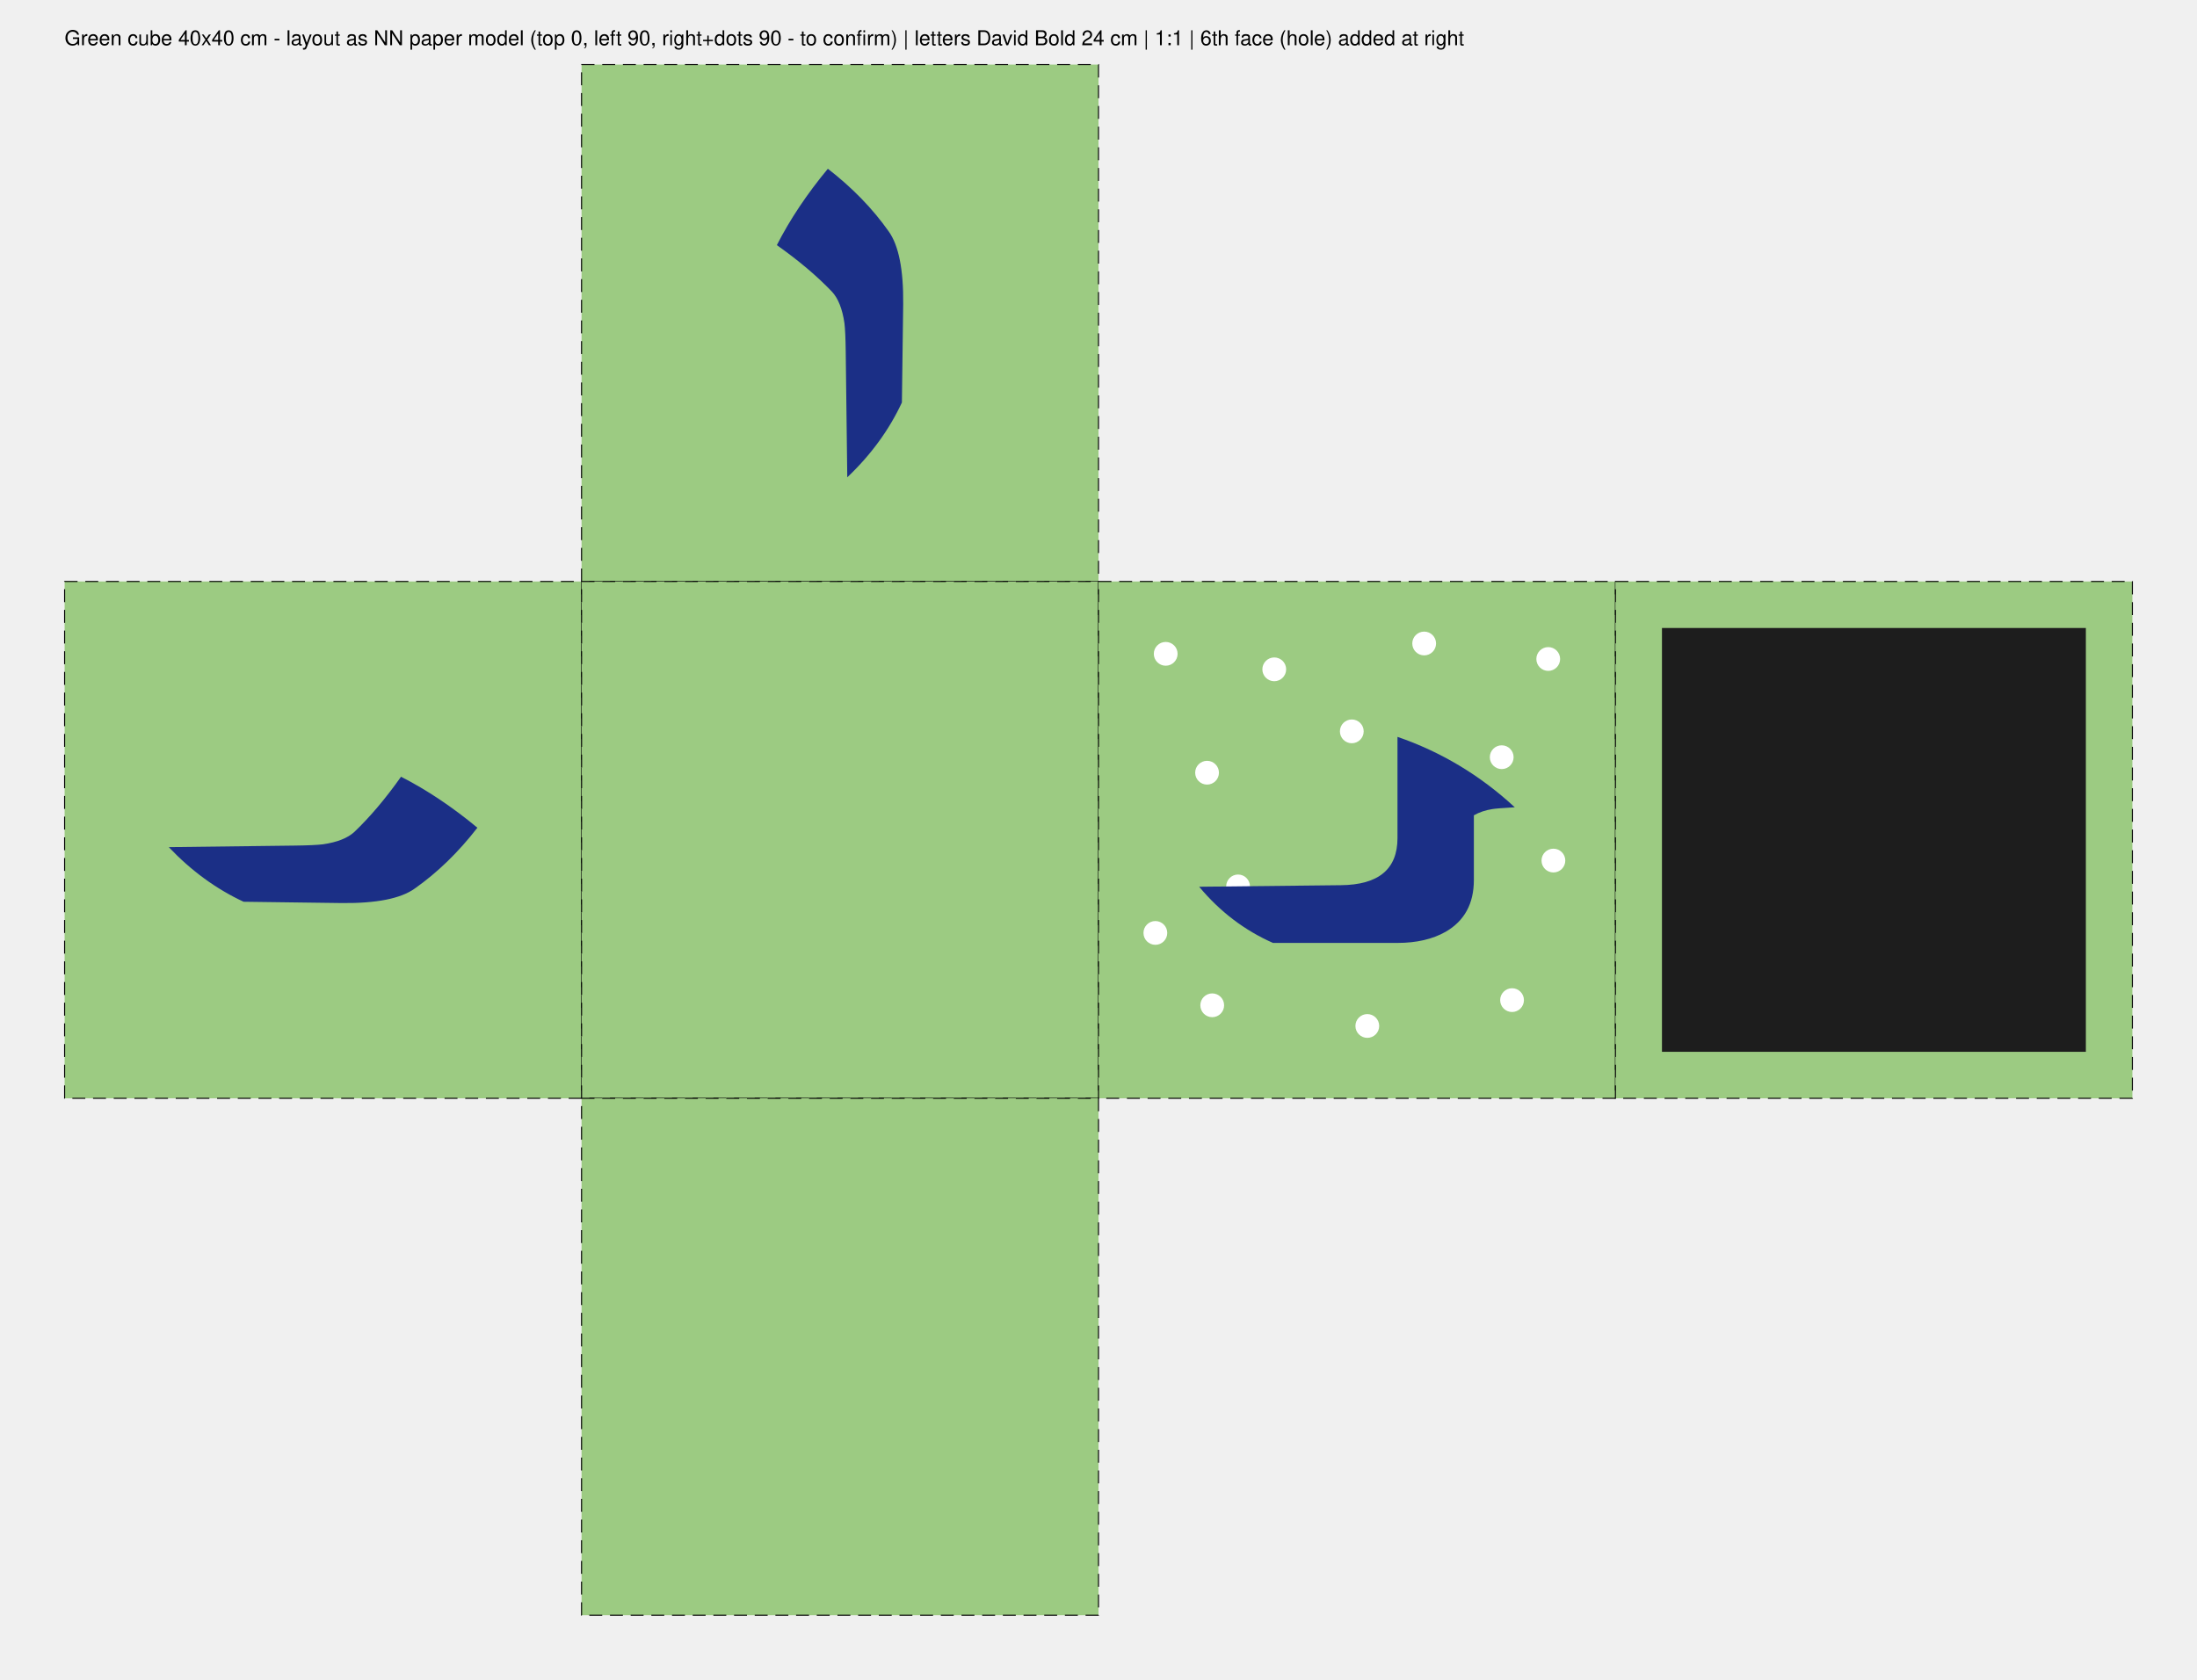
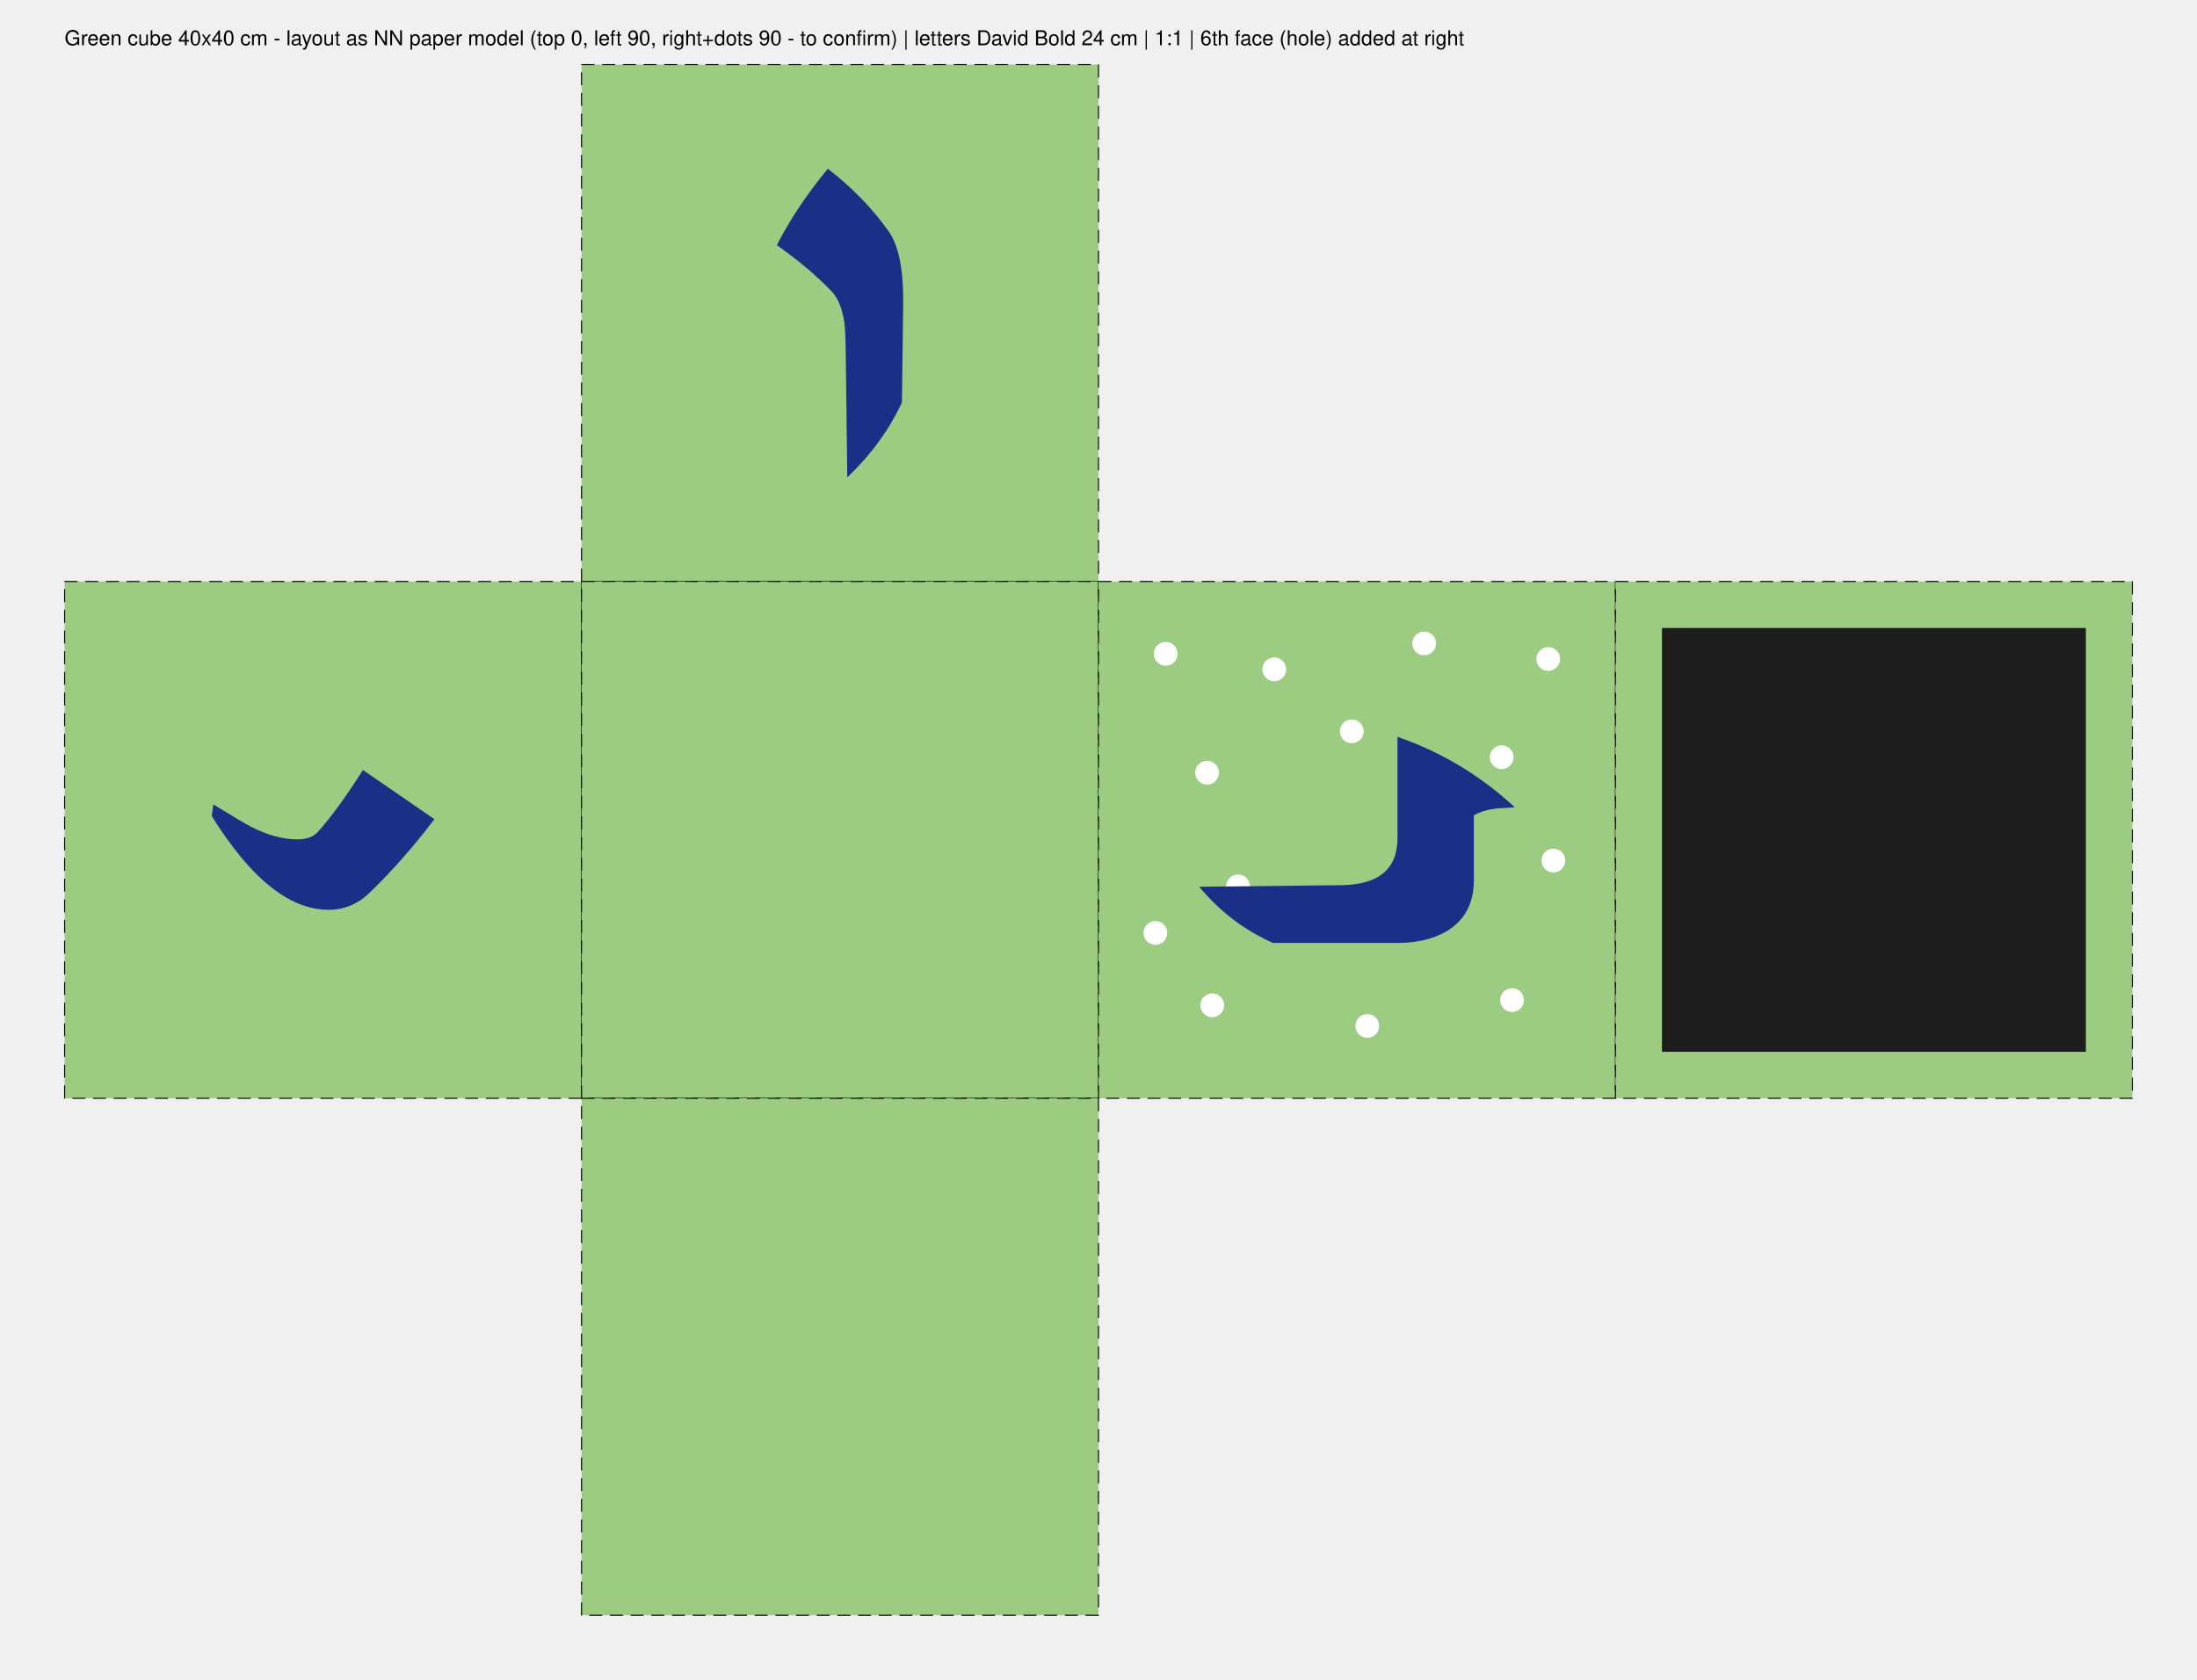
<svg xmlns="http://www.w3.org/2000/svg" width="170cm" height="130cm" viewBox="0 0 170 130">
  <rect x="45" y="5" width="40" height="40" fill="#9ccb82" stroke="#000" stroke-width="0.08" stroke-dasharray="1 0.6" />
  <path d="M492 616 487 236Q413 77 276 -53L270 434Q269 511 265 543Q253 625 217 664Q130 755 4 844Q80 993 201 1139Q343 1029 436 897Q494 816 492 616Z" fill="#1b2f86" transform="translate(65.000 25.000) rotate(0) scale(0.020033 -0.020033) translate(-248.03 -543.00)" />
  <rect x="5" y="45" width="40" height="40" fill="#9ccb82" stroke="#000" stroke-width="0.08" stroke-dasharray="1 0.6" />
-   <path d="M492 616 487 236Q413 77 276 -53L270 434Q269 511 265 543Q253 625 217 664Q130 755 4 844Q80 993 201 1139Q343 1029 436 897Q494 816 492 616Z" fill="#1b2f86" transform="translate(25.000 65.000) rotate(90) scale(0.020033 -0.020033) translate(-248.03 -543.00)" />
+   <path d="M614 719Q614 493 252 268L207 274Q281 395 294 421Q342 516 342 598Q342 652 313 678Q227 755 74 852L264 1128Q421 1009 549 877Q614 809 614 719Z" fill="#1b2f86" transform="translate(25.000 65.000) rotate(90) scale(0.020033 -0.020033) translate(-344.00 -698.00)" />
  <rect x="45" y="45" width="40" height="40" fill="#9ccb82" stroke="#000" stroke-width="0.08" stroke-dasharray="1 0.6" />
  <rect x="85" y="45" width="40" height="40" fill="#9ccb82" stroke="#000" stroke-width="0.08" stroke-dasharray="1 0.6" />
  <circle cx="119.80" cy="51.00" r="0.92" fill="#fff" />
  <circle cx="110.20" cy="49.80" r="0.92" fill="#fff" />
  <circle cx="98.60" cy="51.80" r="0.92" fill="#fff" />
  <circle cx="90.20" cy="50.60" r="0.92" fill="#fff" />
  <circle cx="116.20" cy="58.60" r="0.92" fill="#fff" />
  <circle cx="104.60" cy="56.60" r="0.92" fill="#fff" />
  <circle cx="93.40" cy="59.80" r="0.92" fill="#fff" />
  <circle cx="120.20" cy="66.60" r="0.92" fill="#fff" />
  <circle cx="111.80" cy="69.40" r="0.92" fill="#fff" />
  <circle cx="95.80" cy="68.60" r="0.92" fill="#fff" />
  <circle cx="89.40" cy="72.20" r="0.92" fill="#fff" />
  <circle cx="117.00" cy="77.40" r="0.92" fill="#fff" />
  <circle cx="105.80" cy="79.40" r="0.92" fill="#fff" />
  <circle cx="93.80" cy="77.80" r="0.92" fill="#fff" />
  <path d="M864 215Q791 50 647 -70L641 477Q639 696 459 696H68Q155 949 340 1149Q344 1080 347 1062Q353 1023 371 991H621Q758 991 821 882Q864 806 864 696Z" fill="#1b2f86" transform="translate(105.000 65.000) rotate(90) scale(0.020033 -0.020033) translate(-466.00 -539.50)" />
  <rect x="125" y="45" width="40" height="40" fill="#9ccb82" stroke="#000" stroke-width="0.08" stroke-dasharray="1 0.6" />
  <rect x="128.60" y="48.60" width="32.80" height="32.80" fill="#1d1d1d" />
  <rect x="45" y="85" width="40" height="40" fill="#9ccb82" stroke="#000" stroke-width="0.08" stroke-dasharray="1 0.6" />
  <text x="5" y="3.5" font-size="1.6" font-family="Helvetica" fill="#000">Green cube 40x40 cm - layout as NN paper model (top 0, left 90, right+dots 90 - to confirm) | letters David Bold 24 cm | 1:1 | 6th face (hole) added at right</text>
</svg>
